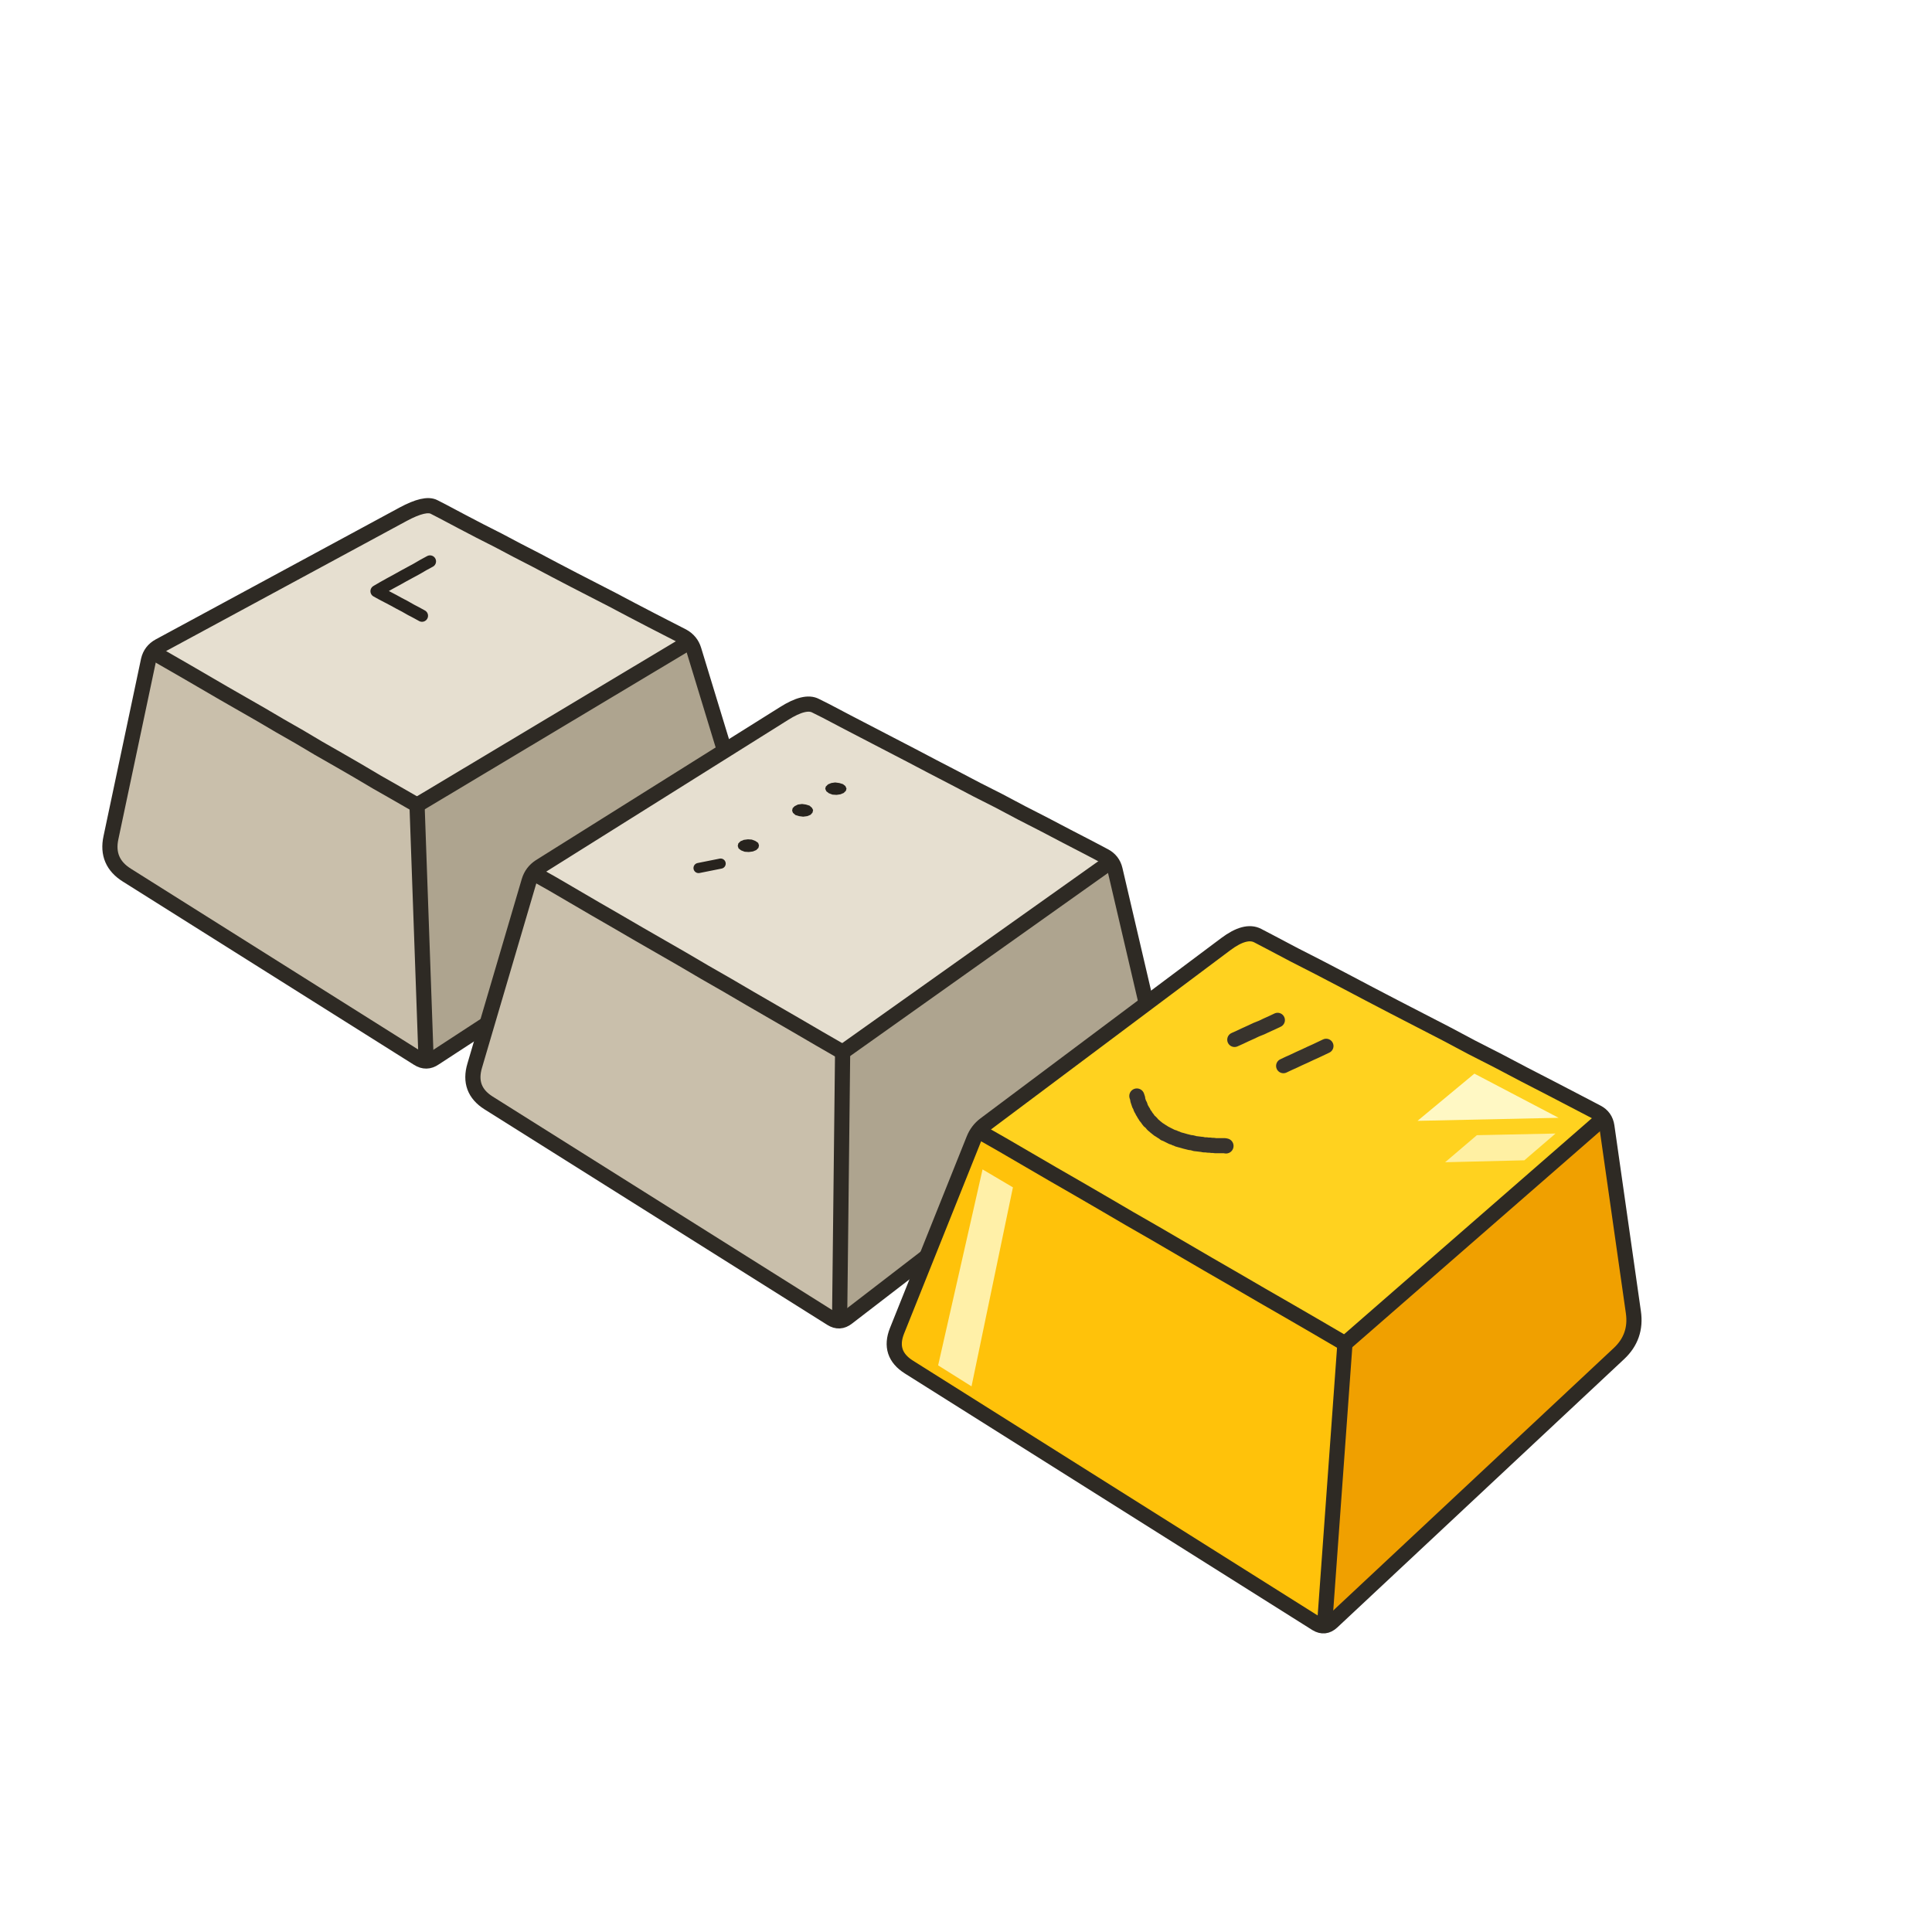
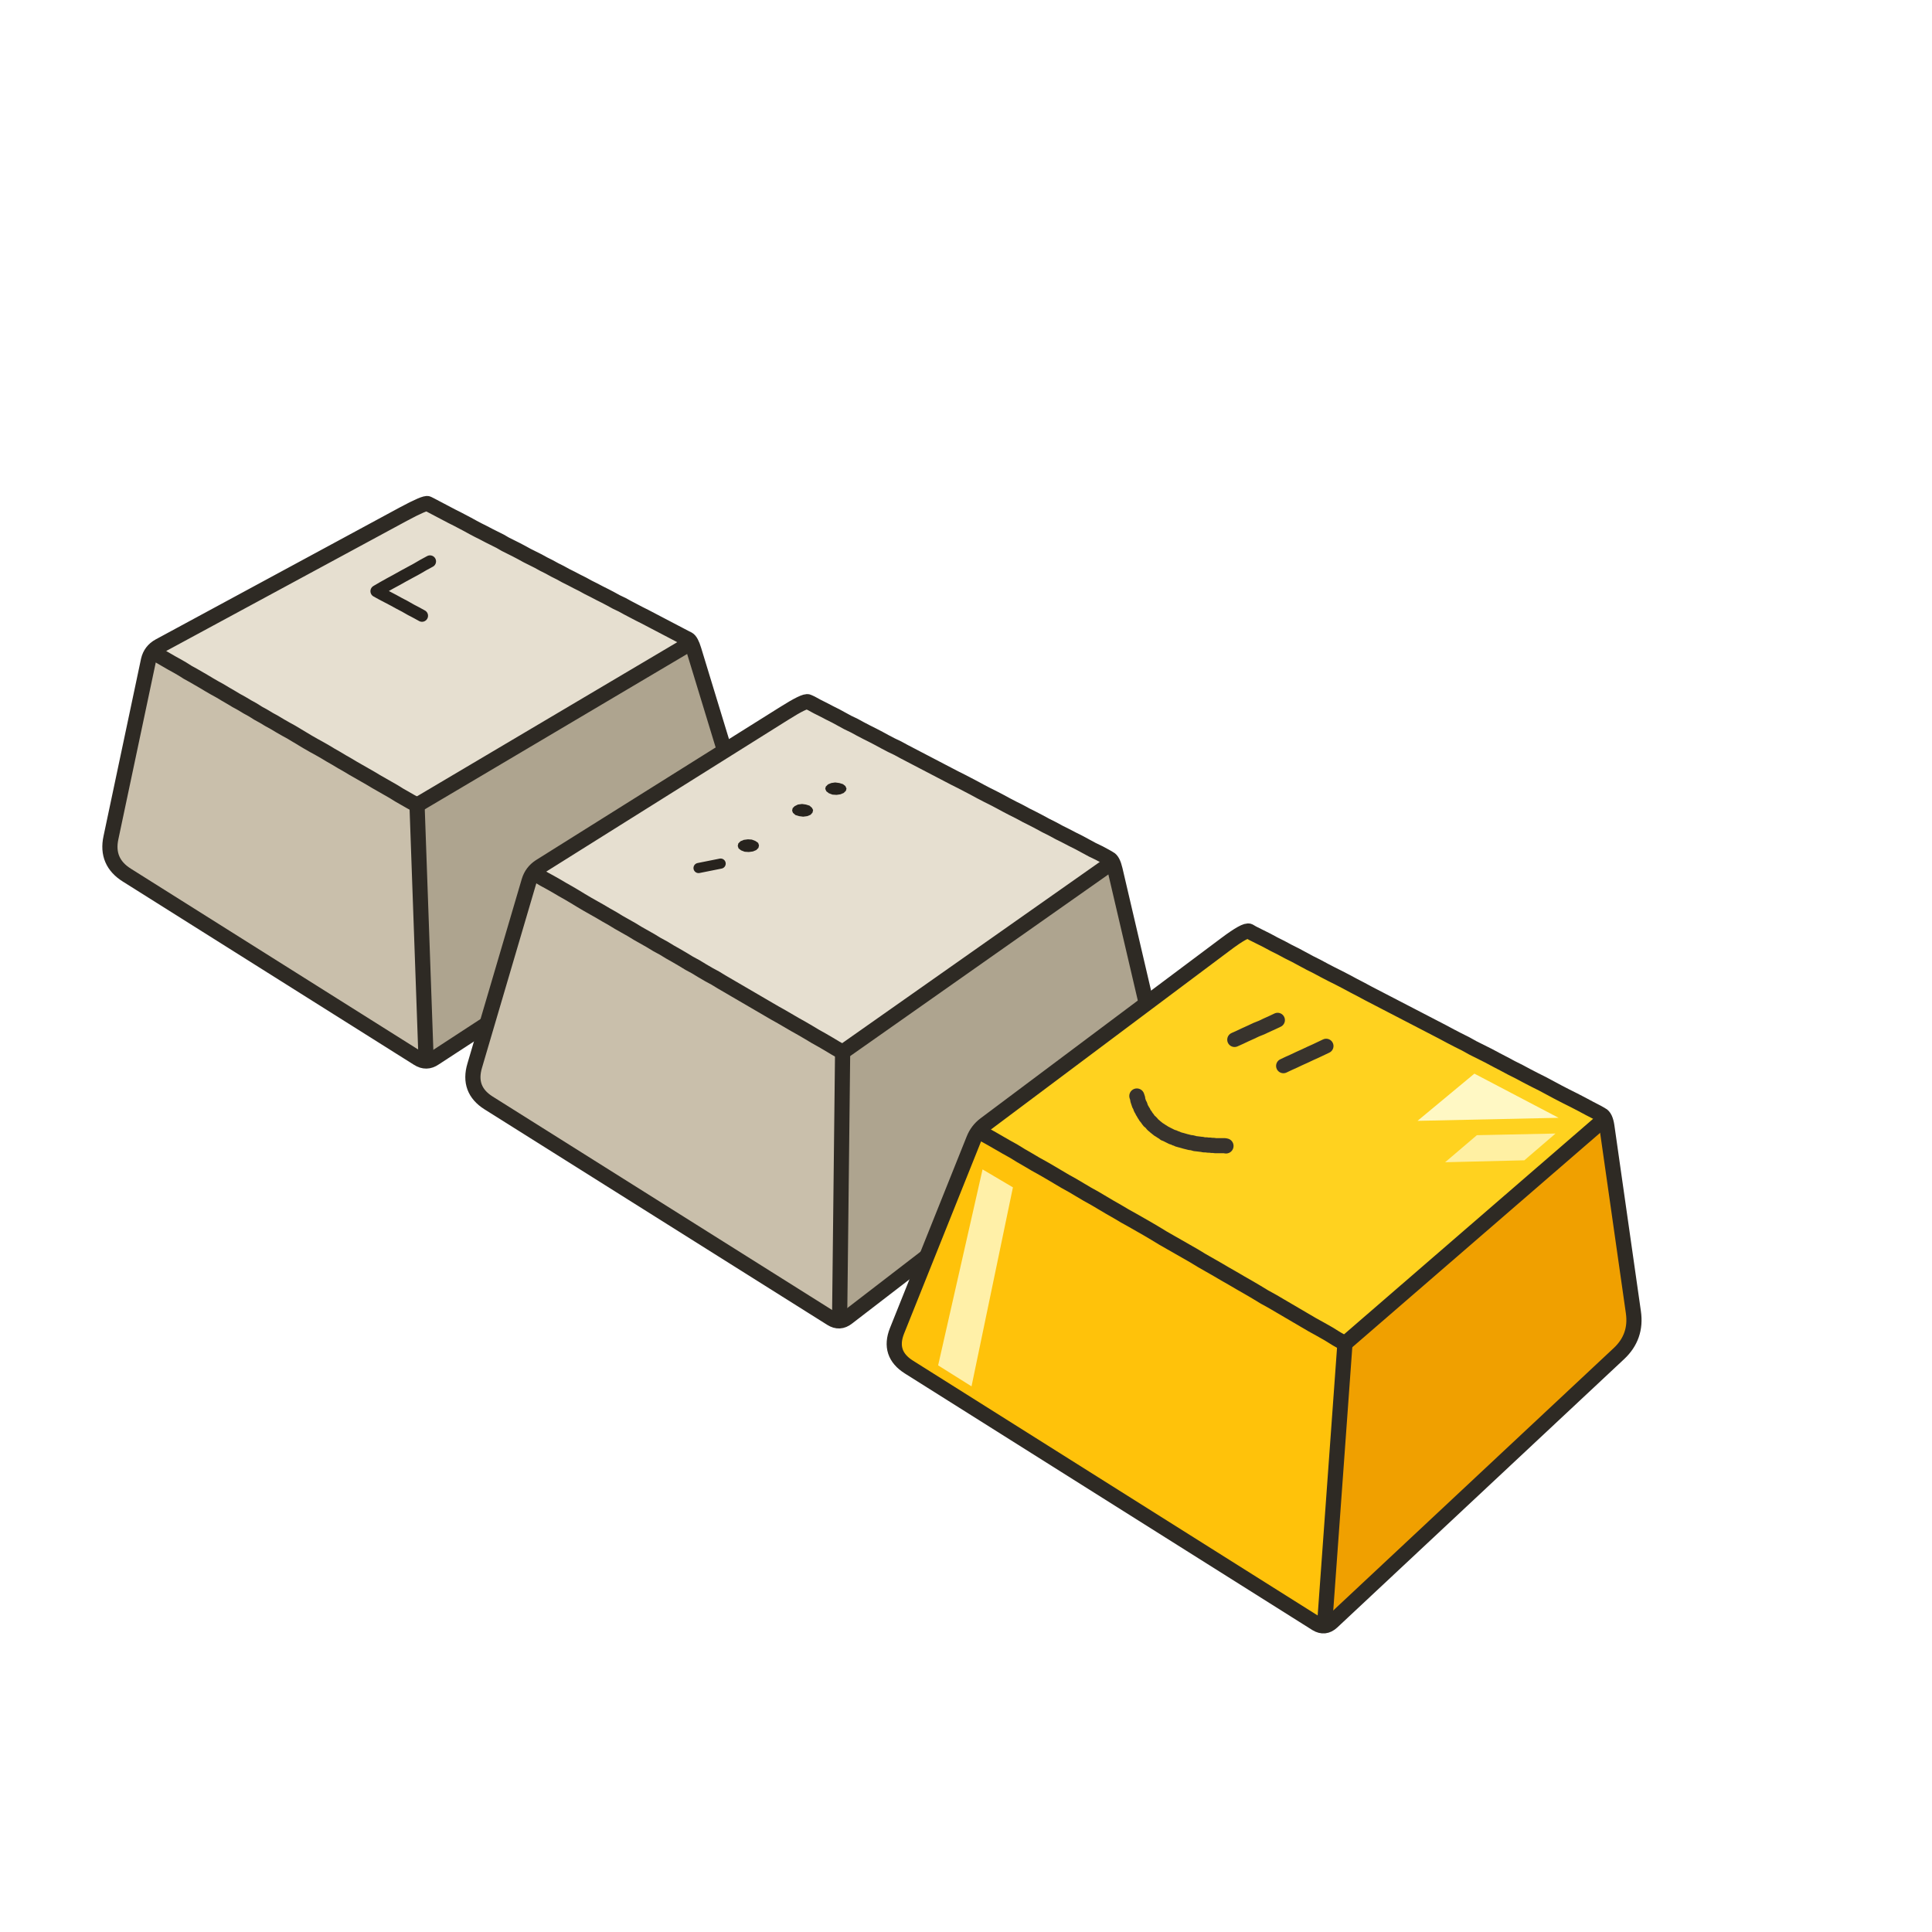
<svg xmlns="http://www.w3.org/2000/svg" viewBox="0 0 700 700" width="700" height="700">
  <clipPath id="c01">
-     <path d="M46.0,317.1 Q38.3,312.3 40.2,303.5 L53.8,239.2 Q54.6,235.8 57.7,234.1 L146.1,186.3 Q154.1,182.0 157.3,183.7 L160.6,185.4 L167.2,188.9 L173.9,192.4 L180.6,195.8 L187.4,199.4 L194.2,202.9 L201.0,206.5 L207.9,210.1 L214.9,213.7 L221.9,217.3 L228.9,221.0 L236.0,224.7 L243.2,228.4 L247.3,230.5 Q250.4,232.2 251.4,235.5 L270.8,299.1 Q273.4,307.7 265.9,312.6 L157.4,383.4 Q154.5,385.4 151.5,383.5 Z" />
+     <path d="M46.0,317.1 Q38.3,312.3 40.2,303.5 L53.8,239.2 Q54.6,235.8 57.7,234.1 L146.1,186.3 Q154.1,182.0 155.0,182.5 L156.0,183.0 L157.9,184.0 L159.8,185.0 L161.7,186.0 L163.6,187.0 L165.6,188.0 L167.5,189.0 L169.4,190.0 L171.4,191.1 L173.3,192.1 L175.3,193.1 L177.2,194.1 L179.2,195.1 L181.2,196.1 L183.1,197.2 L185.1,198.2 L187.1,199.2 L189.0,200.2 L191.0,201.3 L193.0,202.3 L195.0,203.3 L197.0,204.4 L199.0,205.4 L201.0,206.5 L203.0,207.5 L205.0,208.6 L207.0,209.6 L209.1,210.7 L211.1,211.7 L213.1,212.8 L215.1,213.8 L217.2,214.9 L219.2,215.9 L221.3,217.0 L223.3,218.1 L225.4,219.1 L227.4,220.2 L229.5,221.3 L231.6,222.4 L233.6,223.4 L235.7,224.5 L237.8,225.6 L239.9,226.7 L242.0,227.8 L244.1,228.9 L246.2,230.0 L248.3,231.1 L249.3,231.6 Q250.4,232.2 251.4,235.5 L270.8,299.1 Q273.4,307.7 265.9,312.6 L157.4,383.4 Q154.5,385.4 151.5,383.5 Z" />
  </clipPath>
  <g clip-path="url(#c01)">
-     <polygon points="38.3,312.3 154.4,384.4 151.1,291.7 151.1,291.7 143.8,287.5 136.6,283.4 129.5,279.2 122.4,275.1 115.4,271.1 108.5,267.0 101.5,263.0 94.7,259.0 87.9,255.1 81.1,251.2 74.4,247.3 67.7,243.4 61.1,239.6 55.2,236.2" fill="#c9bfab" />
-     <polygon points="154.4,384.4 273.4,307.7 249.8,232.6 151.1,291.7" fill="#aea48f" />
-     <polygon points="55.2,236.2 61.1,239.6 67.7,243.4 74.4,247.3 81.1,251.2 87.9,255.1 94.7,259.0 101.5,263.0 108.5,267.0 115.4,271.1 122.4,275.1 129.5,279.2 136.6,283.4 143.8,287.5 151.1,291.7 249.8,232.6 243.2,228.4 236.0,224.7 228.9,221.0 221.9,217.3 214.9,213.7 207.9,210.1 201.0,206.5 194.2,202.9 187.4,199.4 180.6,195.8 173.9,192.4 167.2,188.9 160.6,185.4 154.1,182.0" fill="#e6dfd0" />
-     <polyline points="55.2,236.2 61.1,239.6 67.7,243.4 74.4,247.3 81.1,251.2 87.9,255.1 94.7,259.0 101.5,263.0 108.5,267.0 115.4,271.1 122.4,275.1 129.5,279.2 136.6,283.4 143.8,287.5 151.1,291.7" fill="none" stroke="#2e2a24" stroke-width="5.5" stroke-linecap="round" stroke-linejoin="round" />
-     <polyline points="151.1,291.7 249.8,232.6" fill="none" stroke="#2e2a24" stroke-width="5.5" stroke-linecap="round" stroke-linejoin="round" />
+     <polygon points="38.3,312.3 154.4,384.4 151.1,291.7 151.1,291.7 148.9,290.5 146.8,289.3 144.7,288.1 142.6,286.8 140.5,285.6 138.4,284.4 136.3,283.2 134.3,282.0 132.2,280.8 130.1,279.6 128.0,278.4 126.0,277.2 123.9,276.0 121.9,274.8 119.8,273.6 117.8,272.4 115.7,271.2 113.7,270.1 111.6,268.9 109.6,267.7 107.6,266.5 105.6,265.3 103.6,264.2 101.5,263.0 99.5,261.8 97.5,260.7 95.5,259.5 93.5,258.4 91.6,257.2 89.6,256.1 87.6,254.9 85.6,253.8 83.6,252.6 81.7,251.5 79.7,250.3 77.7,249.2 75.8,248.1 73.8,246.9 71.9,245.8 70.0,244.7 68.0,243.6 66.1,242.4 64.2,241.3 62.2,240.2 60.3,239.1 58.4,238.0 56.5,236.9 55.2,236.2" fill="#c9bfab" />
+     <polygon points="154.4,384.4 273.4,307.7 250.4,232.9 151.1,291.7" fill="#aea48f" />
+     <polygon points="55.2,236.2 56.5,236.9 58.4,238.0 60.3,239.1 62.2,240.2 64.2,241.3 66.1,242.4 68.0,243.6 70.0,244.7 71.9,245.8 73.8,246.9 75.8,248.1 77.7,249.2 79.7,250.3 81.7,251.5 83.6,252.6 85.6,253.8 87.6,254.9 89.6,256.1 91.6,257.2 93.5,258.4 95.5,259.5 97.5,260.7 99.5,261.8 101.5,263.0 103.6,264.2 105.6,265.3 107.6,266.5 109.6,267.7 111.6,268.9 113.7,270.1 115.7,271.2 117.8,272.4 119.8,273.6 121.9,274.8 123.9,276.0 126.0,277.2 128.0,278.4 130.1,279.6 132.2,280.8 134.3,282.0 136.3,283.2 138.4,284.4 140.5,285.6 142.6,286.8 144.7,288.1 146.8,289.3 148.9,290.5 151.1,291.7 250.4,232.9 248.3,231.1 246.2,230.0 244.1,228.9 242.0,227.8 239.9,226.7 237.8,225.6 235.7,224.5 233.6,223.4 231.6,222.4 229.5,221.3 227.4,220.2 225.4,219.1 223.3,218.1 221.3,217.0 219.2,215.9 217.2,214.9 215.1,213.8 213.1,212.8 211.1,211.7 209.1,210.7 207.0,209.6 205.0,208.6 203.0,207.5 201.0,206.5 199.0,205.4 197.0,204.4 195.0,203.3 193.0,202.3 191.0,201.3 189.0,200.2 187.1,199.2 185.1,198.2 183.1,197.2 181.2,196.1 179.2,195.1 177.2,194.1 175.3,193.1 173.3,192.1 171.4,191.1 169.4,190.0 167.5,189.0 165.6,188.0 163.6,187.0 161.7,186.0 159.8,185.0 157.9,184.0 156.0,183.0 154.1,182.0" fill="#e6dfd0" />
+     <polyline points="55.2,236.2 56.5,236.9 58.4,238.0 60.3,239.1 62.2,240.2 64.2,241.3 66.1,242.4 68.0,243.6 70.0,244.7 71.9,245.8 73.8,246.9 75.8,248.1 77.7,249.2 79.7,250.3 81.7,251.5 83.6,252.6 85.6,253.8 87.6,254.9 89.6,256.1 91.6,257.2 93.5,258.4 95.5,259.5 97.5,260.7 99.5,261.8 101.5,263.0 103.6,264.2 105.6,265.3 107.6,266.5 109.6,267.7 111.6,268.9 113.7,270.1 115.7,271.2 117.8,272.4 119.8,273.6 121.9,274.8 123.9,276.0 126.0,277.2 128.0,278.4 130.1,279.6 132.2,280.8 134.3,282.0 136.3,283.2 138.4,284.4 140.5,285.6 142.6,286.8 144.7,288.1 146.8,289.3 148.9,290.5 151.1,291.7" fill="none" stroke="#2e2a24" stroke-width="5.5" stroke-linecap="round" stroke-linejoin="round" />
+     <polyline points="151.1,291.7 250.4,232.9" fill="none" stroke="#2e2a24" stroke-width="5.5" stroke-linecap="round" stroke-linejoin="round" />
    <polyline points="154.4,384.4 151.1,291.7" fill="none" stroke="#2e2a24" stroke-width="5.5" stroke-linecap="round" stroke-linejoin="round" />
+     <circle cx="151.1" cy="291.7" r="2.75" fill="#2e2a24" />
    <polyline points="155.8,203.4 153.4,204.7 151.0,206.1 148.6,207.4 146.2,208.7 143.7,210.1 141.3,211.4 138.8,212.8 136.4,214.2 138.4,215.3 140.5,216.4 142.6,217.5 144.6,218.6 146.7,219.7 148.8,220.9 150.9,222.0 152.9,223.1" fill="none" stroke="#27231e" stroke-width="4.37" stroke-linecap="round" stroke-linejoin="round" />
  </g>
-   <path d="M46.0,317.1 Q38.3,312.3 40.2,303.5 L53.8,239.2 Q54.6,235.8 57.7,234.1 L146.1,186.3 Q154.1,182.0 157.3,183.7 L160.6,185.4 L167.2,188.9 L173.9,192.4 L180.6,195.8 L187.4,199.4 L194.2,202.9 L201.0,206.5 L207.9,210.1 L214.9,213.7 L221.9,217.3 L228.9,221.0 L236.0,224.7 L243.2,228.4 L247.3,230.5 Q250.4,232.2 251.4,235.5 L270.8,299.1 Q273.4,307.7 265.9,312.6 L157.4,383.4 Q154.5,385.4 151.5,383.5 Z" fill="none" stroke="#2e2a24" stroke-width="5.5" stroke-linejoin="round" />
+   <path d="M46.0,317.1 Q38.3,312.3 40.2,303.5 L53.8,239.2 Q54.6,235.8 57.7,234.1 L146.1,186.3 Q154.1,182.0 155.0,182.5 L156.0,183.0 L157.9,184.0 L159.8,185.0 L161.7,186.0 L163.6,187.0 L165.6,188.0 L167.5,189.0 L169.4,190.0 L171.4,191.1 L173.3,192.1 L175.3,193.1 L177.2,194.1 L179.2,195.1 L181.2,196.1 L183.1,197.2 L185.1,198.2 L187.1,199.2 L189.0,200.2 L191.0,201.3 L193.0,202.3 L195.0,203.3 L197.0,204.4 L199.0,205.4 L201.0,206.5 L203.0,207.5 L205.0,208.6 L207.0,209.6 L209.1,210.7 L211.1,211.7 L213.1,212.8 L215.1,213.8 L217.2,214.9 L219.2,215.9 L221.3,217.0 L223.3,218.1 L225.4,219.1 L227.4,220.2 L229.5,221.3 L231.6,222.4 L233.6,223.4 L235.7,224.5 L237.8,225.6 L239.9,226.7 L242.0,227.8 L244.1,228.9 L246.2,230.0 L248.3,231.1 L249.3,231.6 Q250.4,232.2 251.4,235.5 L270.8,299.1 Q273.4,307.7 265.9,312.6 L157.4,383.4 Q154.5,385.4 151.5,383.5 Z" fill="none" stroke="#2e2a24" stroke-width="5.5" stroke-linejoin="round" />
  <clipPath id="c02">
-     <path d="M177.0,399.6 Q169.4,394.8 172.0,386.1 L191.7,319.2 Q192.7,315.9 195.6,314.0 L284.1,258.5 Q291.7,253.7 295.5,255.7 L299.3,257.6 L306.9,261.6 L314.6,265.6 L322.3,269.6 L330.2,273.7 L338.0,277.8 L345.9,281.9 L353.9,286.1 L362.0,290.2 L370.1,294.5 L378.3,298.7 L386.5,303.0 L394.8,307.3 L400.1,310.1 Q403.2,311.7 404.0,315.1 L419.3,380.6 Q421.4,389.4 414.2,394.9 L307.0,477.4 Q304.2,479.6 301.2,477.7 Z" />
+     <path d="M177.0,399.6 Q169.4,394.8 172.0,386.1 L191.7,319.2 Q192.7,315.9 195.6,314.0 L284.1,258.5 Q291.7,253.7 292.8,254.3 L293.9,254.8 L296.1,256.0 L298.3,257.1 L300.6,258.3 L302.8,259.4 L305.0,260.6 L307.2,261.8 L309.5,262.9 L311.7,264.1 L314.0,265.3 L316.2,266.4 L318.5,267.6 L320.7,268.8 L323.0,270.0 L325.3,271.1 L327.5,272.3 L329.8,273.5 L332.1,274.7 L334.4,275.9 L336.7,277.1 L339.0,278.3 L341.3,279.5 L343.6,280.7 L345.9,281.9 L348.3,283.1 L350.6,284.3 L352.9,285.5 L355.3,286.8 L357.6,288.0 L360.0,289.2 L362.3,290.4 L364.7,291.7 L367.0,292.9 L369.4,294.1 L371.8,295.4 L374.2,296.6 L376.5,297.8 L378.9,299.1 L381.3,300.3 L383.7,301.6 L386.1,302.8 L388.6,304.1 L391.0,305.3 L393.4,306.6 L395.8,307.9 L398.3,309.1 L400.7,310.4 L401.9,311.1 Q403.2,311.7 404.0,315.1 L419.3,380.6 Q421.4,389.4 414.2,394.9 L307.0,477.4 Q304.2,479.6 301.2,477.7 Z" />
  </clipPath>
  <g clip-path="url(#c02)">
-     <polygon points="169.4,394.8 304.2,478.6 305.3,381.2 305.3,381.2 296.8,376.3 288.4,371.4 280.1,366.6 271.8,361.8 263.6,357.0 255.4,352.3 247.4,347.6 239.4,343.0 231.4,338.4 223.5,333.8 215.7,329.3 208.0,324.8 200.3,320.3 193.2,316.3" fill="#c9bfab" />
-     <polygon points="304.2,478.6 421.4,389.4 402.6,312.1 305.3,381.2" fill="#aea48f" />
-     <polygon points="193.2,316.3 200.3,320.3 208.0,324.8 215.7,329.3 223.5,333.8 231.4,338.4 239.4,343.0 247.4,347.6 255.4,352.3 263.6,357.0 271.8,361.8 280.1,366.6 288.4,371.4 296.8,376.3 305.3,381.2 402.6,312.1 394.8,307.3 386.5,303.0 378.3,298.7 370.1,294.5 362.0,290.2 353.9,286.1 345.9,281.9 338.0,277.8 330.2,273.7 322.3,269.6 314.6,265.6 306.9,261.6 299.3,257.6 291.7,253.7" fill="#e6dfd0" />
-     <polyline points="193.2,316.3 200.3,320.3 208.0,324.8 215.7,329.3 223.5,333.8 231.4,338.4 239.4,343.0 247.4,347.6 255.4,352.3 263.6,357.0 271.8,361.8 280.1,366.6 288.4,371.4 296.8,376.3 305.3,381.2" fill="none" stroke="#2e2a24" stroke-width="5.5" stroke-linecap="round" stroke-linejoin="round" />
-     <polyline points="305.3,381.2 402.6,312.1" fill="none" stroke="#2e2a24" stroke-width="5.5" stroke-linecap="round" stroke-linejoin="round" />
+     <polygon points="169.4,394.8 304.2,478.6 305.3,381.2 305.3,381.2 302.8,379.8 300.3,378.3 297.9,376.9 295.4,375.5 292.9,374.0 290.5,372.6 288.0,371.2 285.6,369.8 283.2,368.4 280.7,367.0 278.3,365.6 275.9,364.2 273.5,362.8 271.1,361.4 268.7,360.0 266.3,358.6 263.9,357.2 261.5,355.8 259.2,354.4 256.8,353.1 254.4,351.7 252.1,350.3 249.7,349.0 247.4,347.6 245.0,346.2 242.7,344.9 240.4,343.5 238.0,342.2 235.7,340.8 233.4,339.5 231.1,338.2 228.8,336.8 226.5,335.5 224.2,334.2 221.9,332.8 219.6,331.5 217.4,330.2 215.1,328.9 212.8,327.6 210.6,326.3 208.3,324.9 206.1,323.6 203.8,322.3 201.6,321.0 199.3,319.7 197.1,318.5 194.9,317.2 193.2,316.3" fill="#c9bfab" />
+     <polygon points="304.2,478.6 421.4,389.4 403.1,312.4 305.3,381.2" fill="#aea48f" />
+     <polygon points="193.2,316.3 194.9,317.2 197.1,318.5 199.3,319.7 201.6,321.0 203.8,322.3 206.1,323.6 208.3,324.9 210.6,326.3 212.8,327.6 215.1,328.9 217.4,330.2 219.6,331.5 221.9,332.8 224.2,334.2 226.5,335.5 228.8,336.8 231.1,338.2 233.4,339.5 235.7,340.8 238.0,342.2 240.4,343.5 242.7,344.9 245.0,346.2 247.4,347.6 249.7,349.0 252.1,350.3 254.4,351.7 256.8,353.1 259.2,354.4 261.5,355.8 263.9,357.2 266.3,358.6 268.7,360.0 271.1,361.4 273.5,362.8 275.9,364.2 278.3,365.6 280.7,367.0 283.2,368.4 285.6,369.8 288.0,371.2 290.5,372.6 292.9,374.0 295.4,375.5 297.9,376.9 300.3,378.3 302.8,379.8 305.3,381.2 403.1,312.4 400.7,310.4 398.3,309.1 395.8,307.9 393.4,306.6 391.0,305.3 388.6,304.1 386.1,302.8 383.7,301.6 381.3,300.3 378.9,299.1 376.5,297.8 374.2,296.6 371.8,295.4 369.4,294.1 367.0,292.9 364.7,291.7 362.3,290.4 360.0,289.2 357.6,288.0 355.3,286.8 352.9,285.5 350.6,284.3 348.3,283.1 345.9,281.9 343.6,280.7 341.3,279.5 339.0,278.3 336.7,277.1 334.4,275.9 332.1,274.7 329.8,273.5 327.5,272.3 325.3,271.1 323.0,270.0 320.7,268.8 318.5,267.6 316.2,266.4 314.0,265.3 311.7,264.1 309.5,262.9 307.2,261.8 305.0,260.6 302.8,259.4 300.6,258.3 298.3,257.1 296.1,256.0 293.9,254.8 291.7,253.7" fill="#e6dfd0" />
+     <polyline points="193.2,316.3 194.9,317.2 197.1,318.5 199.3,319.7 201.6,321.0 203.8,322.3 206.1,323.6 208.3,324.9 210.6,326.3 212.8,327.6 215.1,328.9 217.4,330.2 219.6,331.5 221.9,332.8 224.2,334.2 226.5,335.5 228.8,336.8 231.1,338.2 233.4,339.5 235.7,340.8 238.0,342.2 240.4,343.5 242.7,344.9 245.0,346.2 247.4,347.6 249.7,349.0 252.1,350.3 254.4,351.7 256.8,353.1 259.2,354.4 261.5,355.8 263.9,357.2 266.3,358.6 268.7,360.0 271.1,361.4 273.5,362.8 275.9,364.2 278.3,365.6 280.7,367.0 283.2,368.4 285.6,369.8 288.0,371.2 290.5,372.6 292.9,374.0 295.4,375.5 297.9,376.9 300.3,378.3 302.8,379.8 305.3,381.2" fill="none" stroke="#2e2a24" stroke-width="5.5" stroke-linecap="round" stroke-linejoin="round" />
+     <polyline points="305.3,381.2 403.1,312.4" fill="none" stroke="#2e2a24" stroke-width="5.5" stroke-linecap="round" stroke-linejoin="round" />
    <polyline points="304.2,478.6 305.3,381.2" fill="none" stroke="#2e2a24" stroke-width="5.5" stroke-linecap="round" stroke-linejoin="round" />
+     <circle cx="305.3" cy="381.2" r="2.75" fill="#2e2a24" />
    <polygon points="305.7,287.3 306.5,286.5 306.7,285.7 306.3,284.8 305.4,284.1 304.1,283.7 302.6,283.5 301.2,283.7 300.0,284.2 299.2,285.0 299.0,285.8 299.4,286.7 300.3,287.4 301.6,287.9 303.1,288.0 304.5,287.8" fill="#27231e" />
    <polygon points="293.7,295.2 294.4,294.4 294.6,293.5 294.2,292.7 293.3,291.9 292.0,291.5 290.6,291.3 289.1,291.5 287.9,292.1 287.2,292.8 287.0,293.7 287.3,294.5 288.2,295.3 289.5,295.7 291.0,295.9 292.5,295.7" fill="#27231e" />
    <polygon points="274.0,308.0 274.8,307.2 275.0,306.3 274.7,305.4 273.7,304.7 272.4,304.2 271.0,304.1 269.5,304.3 268.3,304.8 267.5,305.6 267.3,306.5 267.6,307.4 268.5,308.1 269.8,308.6 271.3,308.7 272.8,308.5" fill="#27231e" />
    <polyline points="261.1,312.9 260.1,313.1 259.1,313.3 258.1,313.5 257.1,313.7 256.1,313.9 255.1,314.1 254.1,314.3 253.1,314.5" fill="none" stroke="#27231e" stroke-width="3.68" stroke-linecap="round" stroke-linejoin="round" />
  </g>
-   <path d="M177.0,399.6 Q169.4,394.8 172.0,386.1 L191.7,319.2 Q192.7,315.9 195.6,314.0 L284.1,258.5 Q291.7,253.7 295.5,255.7 L299.3,257.6 L306.9,261.6 L314.6,265.6 L322.3,269.6 L330.2,273.7 L338.0,277.8 L345.9,281.9 L353.9,286.1 L362.0,290.2 L370.1,294.5 L378.3,298.7 L386.5,303.0 L394.8,307.3 L400.1,310.1 Q403.2,311.7 404.0,315.1 L419.3,380.6 Q421.4,389.4 414.2,394.9 L307.0,477.4 Q304.2,479.6 301.2,477.7 Z" fill="none" stroke="#2e2a24" stroke-width="5.5" stroke-linejoin="round" />
+   <path d="M177.0,399.6 Q169.4,394.8 172.0,386.1 L191.7,319.2 Q192.7,315.9 195.6,314.0 L284.1,258.5 Q291.7,253.7 292.8,254.3 L293.9,254.8 L296.1,256.0 L298.3,257.1 L300.6,258.3 L302.8,259.4 L305.0,260.6 L307.2,261.8 L309.5,262.9 L311.7,264.1 L314.0,265.3 L316.2,266.4 L318.5,267.6 L320.7,268.8 L323.0,270.0 L325.3,271.1 L327.5,272.3 L329.8,273.5 L332.1,274.7 L334.4,275.9 L336.7,277.1 L339.0,278.3 L341.3,279.5 L343.6,280.7 L345.9,281.9 L348.3,283.1 L350.6,284.3 L352.9,285.5 L355.3,286.8 L357.6,288.0 L360.0,289.2 L362.3,290.4 L364.7,291.7 L367.0,292.9 L369.4,294.1 L371.8,295.4 L374.2,296.6 L376.5,297.8 L378.9,299.1 L381.3,300.3 L383.7,301.6 L386.1,302.8 L388.6,304.1 L391.0,305.3 L393.4,306.6 L395.8,307.9 L398.3,309.1 L400.7,310.4 L401.9,311.1 Q403.2,311.7 404.0,315.1 L419.3,380.6 Q421.4,389.4 414.2,394.9 L307.0,477.4 Q304.2,479.6 301.2,477.7 Z" fill="none" stroke="#2e2a24" stroke-width="5.5" stroke-linejoin="round" />
  <clipPath id="c03">
-     <path d="M329.3,495.3 Q321.7,490.5 325.0,482.2 L352.8,412.8 Q354.1,409.5 356.9,407.4 L444.1,342.1 Q451.3,336.7 455.7,339.0 L460.1,341.3 L469.0,346.0 L478.0,350.6 L487.0,355.3 L496.1,360.1 L505.3,364.9 L514.6,369.7 L523.9,374.5 L533.3,379.5 L542.9,384.4 L552.4,389.4 L562.1,394.4 L571.9,399.5 L578.6,403.0 Q581.7,404.6 582.2,408.1 L591.8,475.4 Q593.1,484.3 586.6,490.4 L482.6,587.7 Q480.0,590.1 477.0,588.3 Z" />
+     <path d="M329.3,495.3 Q321.7,490.5 325.0,482.2 L352.8,412.8 Q354.1,409.5 356.9,407.4 L444.1,342.1 Q451.3,336.7 452.6,337.4 L453.8,338.1 L456.4,339.4 L459.0,340.7 L461.6,342.1 L464.2,343.4 L466.8,344.8 L469.4,346.1 L472.0,347.5 L474.6,348.9 L477.2,350.2 L479.8,351.6 L482.5,353.0 L485.1,354.3 L487.8,355.7 L490.4,357.1 L493.1,358.5 L495.7,359.9 L498.4,361.3 L501.1,362.7 L503.8,364.1 L506.5,365.5 L509.2,366.9 L511.9,368.3 L514.6,369.7 L517.3,371.1 L520.0,372.5 L522.7,373.9 L525.5,375.4 L528.2,376.8 L531.0,378.2 L533.7,379.7 L536.5,381.1 L539.3,382.5 L542.1,384.0 L544.8,385.4 L547.6,386.9 L550.4,388.3 L553.2,389.8 L556.1,391.3 L558.9,392.7 L561.7,394.2 L564.5,395.7 L567.4,397.2 L570.2,398.6 L573.1,400.1 L575.9,401.6 L578.8,403.1 L580.2,403.9 Q581.7,404.6 582.2,408.1 L591.8,475.4 Q593.1,484.3 586.6,490.4 L482.6,587.7 Q480.0,590.1 477.0,588.3 Z" />
  </clipPath>
  <g clip-path="url(#c03)">
-     <polygon points="321.7,490.5 479.9,589.1 487.3,486.8 487.3,486.8 477.2,480.9 467.2,475.1 457.3,469.4 447.5,463.7 437.8,458.1 428.2,452.5 418.6,446.9 409.2,441.5 399.8,436.0 390.5,430.6 381.3,425.3 372.2,420.0 363.1,414.7 354.5,409.8" fill="#ffc20a" />
-     <polygon points="479.9,589.1 593.1,484.3 581.0,405.1 487.3,486.8" fill="#f0a000" />
-     <polygon points="354.5,409.8 363.1,414.7 372.2,420.0 381.3,425.3 390.5,430.6 399.8,436.0 409.2,441.5 418.6,446.9 428.2,452.5 437.8,458.1 447.5,463.7 457.3,469.4 467.2,475.1 477.2,480.9 487.3,486.8 581.0,405.1 571.9,399.5 562.1,394.4 552.4,389.4 542.9,384.4 533.3,379.5 523.9,374.5 514.6,369.7 505.3,364.9 496.1,360.1 487.0,355.3 478.0,350.6 469.0,346.0 460.1,341.3 451.3,336.7" fill="#ffd21f" />
+     <polygon points="321.7,490.5 479.9,589.1 487.3,486.8 487.3,486.8 484.3,485.1 481.4,483.3 478.4,481.6 475.5,480.0 472.6,478.3 469.7,476.6 466.8,474.9 463.9,473.2 461.0,471.5 458.1,469.9 455.3,468.2 452.4,466.5 449.6,464.9 446.7,463.2 443.9,461.6 441.0,459.9 438.2,458.3 435.4,456.7 432.6,455.0 429.8,453.4 427.0,451.8 424.2,450.2 421.4,448.6 418.6,446.9 415.9,445.3 413.1,443.7 410.3,442.1 407.6,440.6 404.9,439.0 402.1,437.4 399.4,435.8 396.7,434.2 394.0,432.7 391.3,431.1 388.6,429.5 385.9,428.0 383.2,426.4 380.5,424.8 377.9,423.3 375.2,421.8 372.5,420.2 369.9,418.7 367.3,417.1 364.6,415.6 362.0,414.1 359.4,412.6 356.7,411.1 354.5,409.8" fill="#ffc20a" />
+     <polygon points="479.9,589.1 593.1,484.3 581.5,405.3 487.3,486.8" fill="#f0a000" />
+     <polygon points="354.5,409.8 356.7,411.1 359.4,412.6 362.0,414.1 364.6,415.6 367.3,417.1 369.9,418.7 372.5,420.2 375.2,421.8 377.9,423.3 380.5,424.8 383.2,426.4 385.9,428.0 388.6,429.5 391.3,431.1 394.0,432.7 396.7,434.2 399.4,435.8 402.1,437.4 404.9,439.0 407.6,440.6 410.3,442.1 413.1,443.7 415.9,445.3 418.6,446.9 421.4,448.6 424.2,450.2 427.0,451.8 429.8,453.4 432.6,455.0 435.4,456.7 438.2,458.3 441.0,459.9 443.9,461.6 446.7,463.2 449.6,464.9 452.4,466.5 455.3,468.2 458.1,469.9 461.0,471.5 463.9,473.2 466.8,474.9 469.7,476.6 472.6,478.3 475.5,480.0 478.4,481.6 481.4,483.3 484.3,485.1 487.3,486.8 581.5,405.3 578.8,403.1 575.9,401.6 573.1,400.1 570.2,398.6 567.4,397.2 564.5,395.7 561.7,394.2 558.9,392.7 556.1,391.3 553.2,389.8 550.4,388.3 547.6,386.9 544.8,385.4 542.1,384.0 539.3,382.5 536.5,381.1 533.7,379.7 531.0,378.2 528.2,376.8 525.5,375.4 522.7,373.9 520.0,372.5 517.3,371.1 514.6,369.7 511.9,368.3 509.2,366.9 506.5,365.5 503.8,364.1 501.1,362.7 498.4,361.3 495.7,359.9 493.1,358.5 490.4,357.1 487.8,355.7 485.1,354.3 482.5,353.0 479.8,351.6 477.2,350.2 474.6,348.9 472.0,347.5 469.4,346.1 466.8,344.8 464.2,343.4 461.6,342.1 459.0,340.7 456.4,339.4 453.8,338.1 451.3,336.7" fill="#ffd21f" />
    <polygon points="534.2,389.0 564.7,405.0 513.6,406.1" fill="#fff8c4" />
    <polygon points="563.6,410.7 552.3,420.4 523.6,421.1 535.1,411.3" fill="#fff8c4" opacity=".8" />
    <polygon points="339.9,494.7 352.0,502.3 367.0,430.2 356.0,423.7" fill="#fff8c4" opacity=".85" />
-     <polyline points="354.5,409.8 363.1,414.7 372.2,420.0 381.3,425.3 390.5,430.6 399.8,436.0 409.2,441.5 418.6,446.9 428.2,452.5 437.8,458.1 447.5,463.7 457.3,469.4 467.2,475.1 477.2,480.9 487.3,486.8" fill="none" stroke="#2e2a24" stroke-width="5.5" stroke-linecap="round" stroke-linejoin="round" />
-     <polyline points="487.3,486.8 581.0,405.1" fill="none" stroke="#2e2a24" stroke-width="5.5" stroke-linecap="round" stroke-linejoin="round" />
+     <polyline points="354.5,409.8 356.7,411.1 359.4,412.6 362.0,414.1 364.6,415.6 367.3,417.1 369.9,418.7 372.5,420.2 375.2,421.8 377.9,423.3 380.5,424.8 383.2,426.4 385.9,428.0 388.6,429.5 391.3,431.1 394.0,432.7 396.7,434.2 399.4,435.8 402.1,437.4 404.9,439.0 407.6,440.6 410.3,442.1 413.1,443.7 415.9,445.3 418.6,446.9 421.4,448.6 424.2,450.2 427.0,451.8 429.8,453.4 432.6,455.0 435.4,456.7 438.2,458.3 441.0,459.9 443.9,461.6 446.7,463.2 449.6,464.9 452.4,466.5 455.3,468.2 458.1,469.9 461.0,471.5 463.9,473.2 466.8,474.9 469.7,476.6 472.6,478.3 475.5,480.0 478.4,481.6 481.4,483.3 484.3,485.1 487.3,486.8" fill="none" stroke="#2e2a24" stroke-width="5.5" stroke-linecap="round" stroke-linejoin="round" />
+     <polyline points="487.3,486.8 581.5,405.3" fill="none" stroke="#2e2a24" stroke-width="5.5" stroke-linecap="round" stroke-linejoin="round" />
    <polyline points="479.9,589.1 487.3,486.8" fill="none" stroke="#2e2a24" stroke-width="5.5" stroke-linecap="round" stroke-linejoin="round" />
+     <circle cx="487.3" cy="486.8" r="2.75" fill="#2e2a24" />
    <polyline points="462.9,369.6 461.0,370.5 459.0,371.4 457.1,372.3 455.1,373.1 453.2,374.0 451.2,374.9 449.3,375.8 447.3,376.7" fill="none" stroke="#38332d" stroke-width="5.30" stroke-linecap="round" stroke-linejoin="round" />
    <polyline points="480.5,379.0 478.6,379.9 476.7,380.8 474.7,381.7 472.8,382.6 470.8,383.5 468.9,384.4 466.9,385.3 465.0,386.2" fill="none" stroke="#38332d" stroke-width="5.30" stroke-linecap="round" stroke-linejoin="round" />
    <polyline points="411.9,397.1 412.0,397.4 412.1,397.7 412.2,398.0 412.2,398.3 412.3,398.7 412.4,399.0 412.5,399.3 412.6,399.6 412.7,399.9 412.8,400.2 413.0,400.4 413.1,400.7 413.2,401.0 413.3,401.3 413.4,401.6 413.6,401.9 413.7,402.1 413.9,402.4 414.0,402.7 414.2,402.9 414.3,403.2 414.5,403.5 414.6,403.7 414.8,404.0 415.0,404.2 415.1,404.5 415.3,404.7 415.5,405.0 415.7,405.2 415.9,405.5 416.0,405.7 416.2,405.9 416.4,406.2 416.7,406.4 416.9,406.6 417.1,406.8 417.3,407.0 417.5,407.3 417.7,407.5 417.9,407.7 418.2,407.9 418.4,408.1 418.6,408.3 418.9,408.5 419.1,408.7 419.4,408.9 419.6,409.1 419.9,409.3 420.1,409.4 420.4,409.6 420.7,409.8 421.0,410.0 421.2,410.1 421.5,410.3 421.8,410.5 422.0,410.7 422.4,410.8 422.7,411.0 423.0,411.1 423.3,411.3 423.6,411.4 423.9,411.6 424.2,411.7 424.5,411.9 424.8,412.0 425.2,412.1 425.5,412.2 425.8,412.4 426.2,412.5 426.5,412.6 426.8,412.8 427.2,412.9 427.5,413.0 427.9,413.1 428.3,413.2 428.6,413.3 429.0,413.4 429.3,413.5 429.7,413.6 430.1,413.7 430.5,413.8 430.9,413.9 431.3,414.0 431.7,414.0 432.1,414.1 432.5,414.2 432.8,414.3 433.2,414.4 433.7,414.4 434.1,414.5 434.5,414.5 434.9,414.6 435.4,414.6 435.8,414.7 436.2,414.8 436.6,414.8 437.1,414.8 437.6,414.9 438.0,414.9 438.5,414.9 438.9,415.0 439.4,415.0 439.8,415.0 440.3,415.1 440.8,415.1 441.3,415.1 441.8,415.1 442.2,415.1 442.7,415.1 443.2,415.1 443.7,415.1 444.2,415.2" fill="none" stroke="#38332d" stroke-width="5.48" stroke-linecap="round" stroke-linejoin="round" />
  </g>
-   <path d="M329.3,495.3 Q321.7,490.5 325.0,482.2 L352.8,412.8 Q354.1,409.5 356.9,407.4 L444.1,342.1 Q451.3,336.7 455.7,339.0 L460.1,341.3 L469.0,346.0 L478.0,350.6 L487.0,355.3 L496.1,360.1 L505.3,364.9 L514.6,369.7 L523.9,374.5 L533.3,379.5 L542.9,384.4 L552.4,389.4 L562.1,394.4 L571.9,399.5 L578.6,403.0 Q581.7,404.6 582.2,408.1 L591.8,475.4 Q593.1,484.3 586.6,490.4 L482.6,587.7 Q480.0,590.1 477.0,588.3 Z" fill="none" stroke="#2e2a24" stroke-width="5.5" stroke-linejoin="round" />
+   <path d="M329.3,495.3 Q321.7,490.5 325.0,482.2 L352.8,412.8 Q354.1,409.5 356.9,407.4 L444.1,342.1 Q451.3,336.7 452.6,337.4 L453.8,338.1 L456.4,339.4 L459.0,340.7 L461.6,342.1 L464.2,343.4 L466.8,344.8 L469.4,346.1 L472.0,347.5 L474.6,348.9 L477.2,350.2 L479.8,351.6 L482.5,353.0 L485.1,354.3 L487.8,355.7 L490.4,357.1 L493.1,358.5 L495.7,359.9 L498.4,361.3 L501.1,362.7 L503.8,364.1 L506.5,365.5 L509.2,366.9 L511.9,368.3 L514.6,369.7 L517.3,371.1 L520.0,372.5 L522.7,373.9 L525.5,375.4 L528.2,376.8 L531.0,378.2 L533.7,379.7 L536.5,381.1 L539.3,382.5 L542.1,384.0 L544.8,385.4 L547.6,386.9 L550.4,388.3 L553.2,389.8 L556.1,391.3 L558.9,392.7 L561.7,394.2 L564.5,395.7 L567.4,397.2 L570.2,398.6 L573.1,400.1 L575.9,401.6 L578.8,403.1 L580.2,403.9 Q581.7,404.6 582.2,408.1 L591.8,475.4 Q593.1,484.3 586.6,490.4 L482.6,587.7 Q480.0,590.1 477.0,588.3 Z" fill="none" stroke="#2e2a24" stroke-width="5.5" stroke-linejoin="round" />
</svg>
